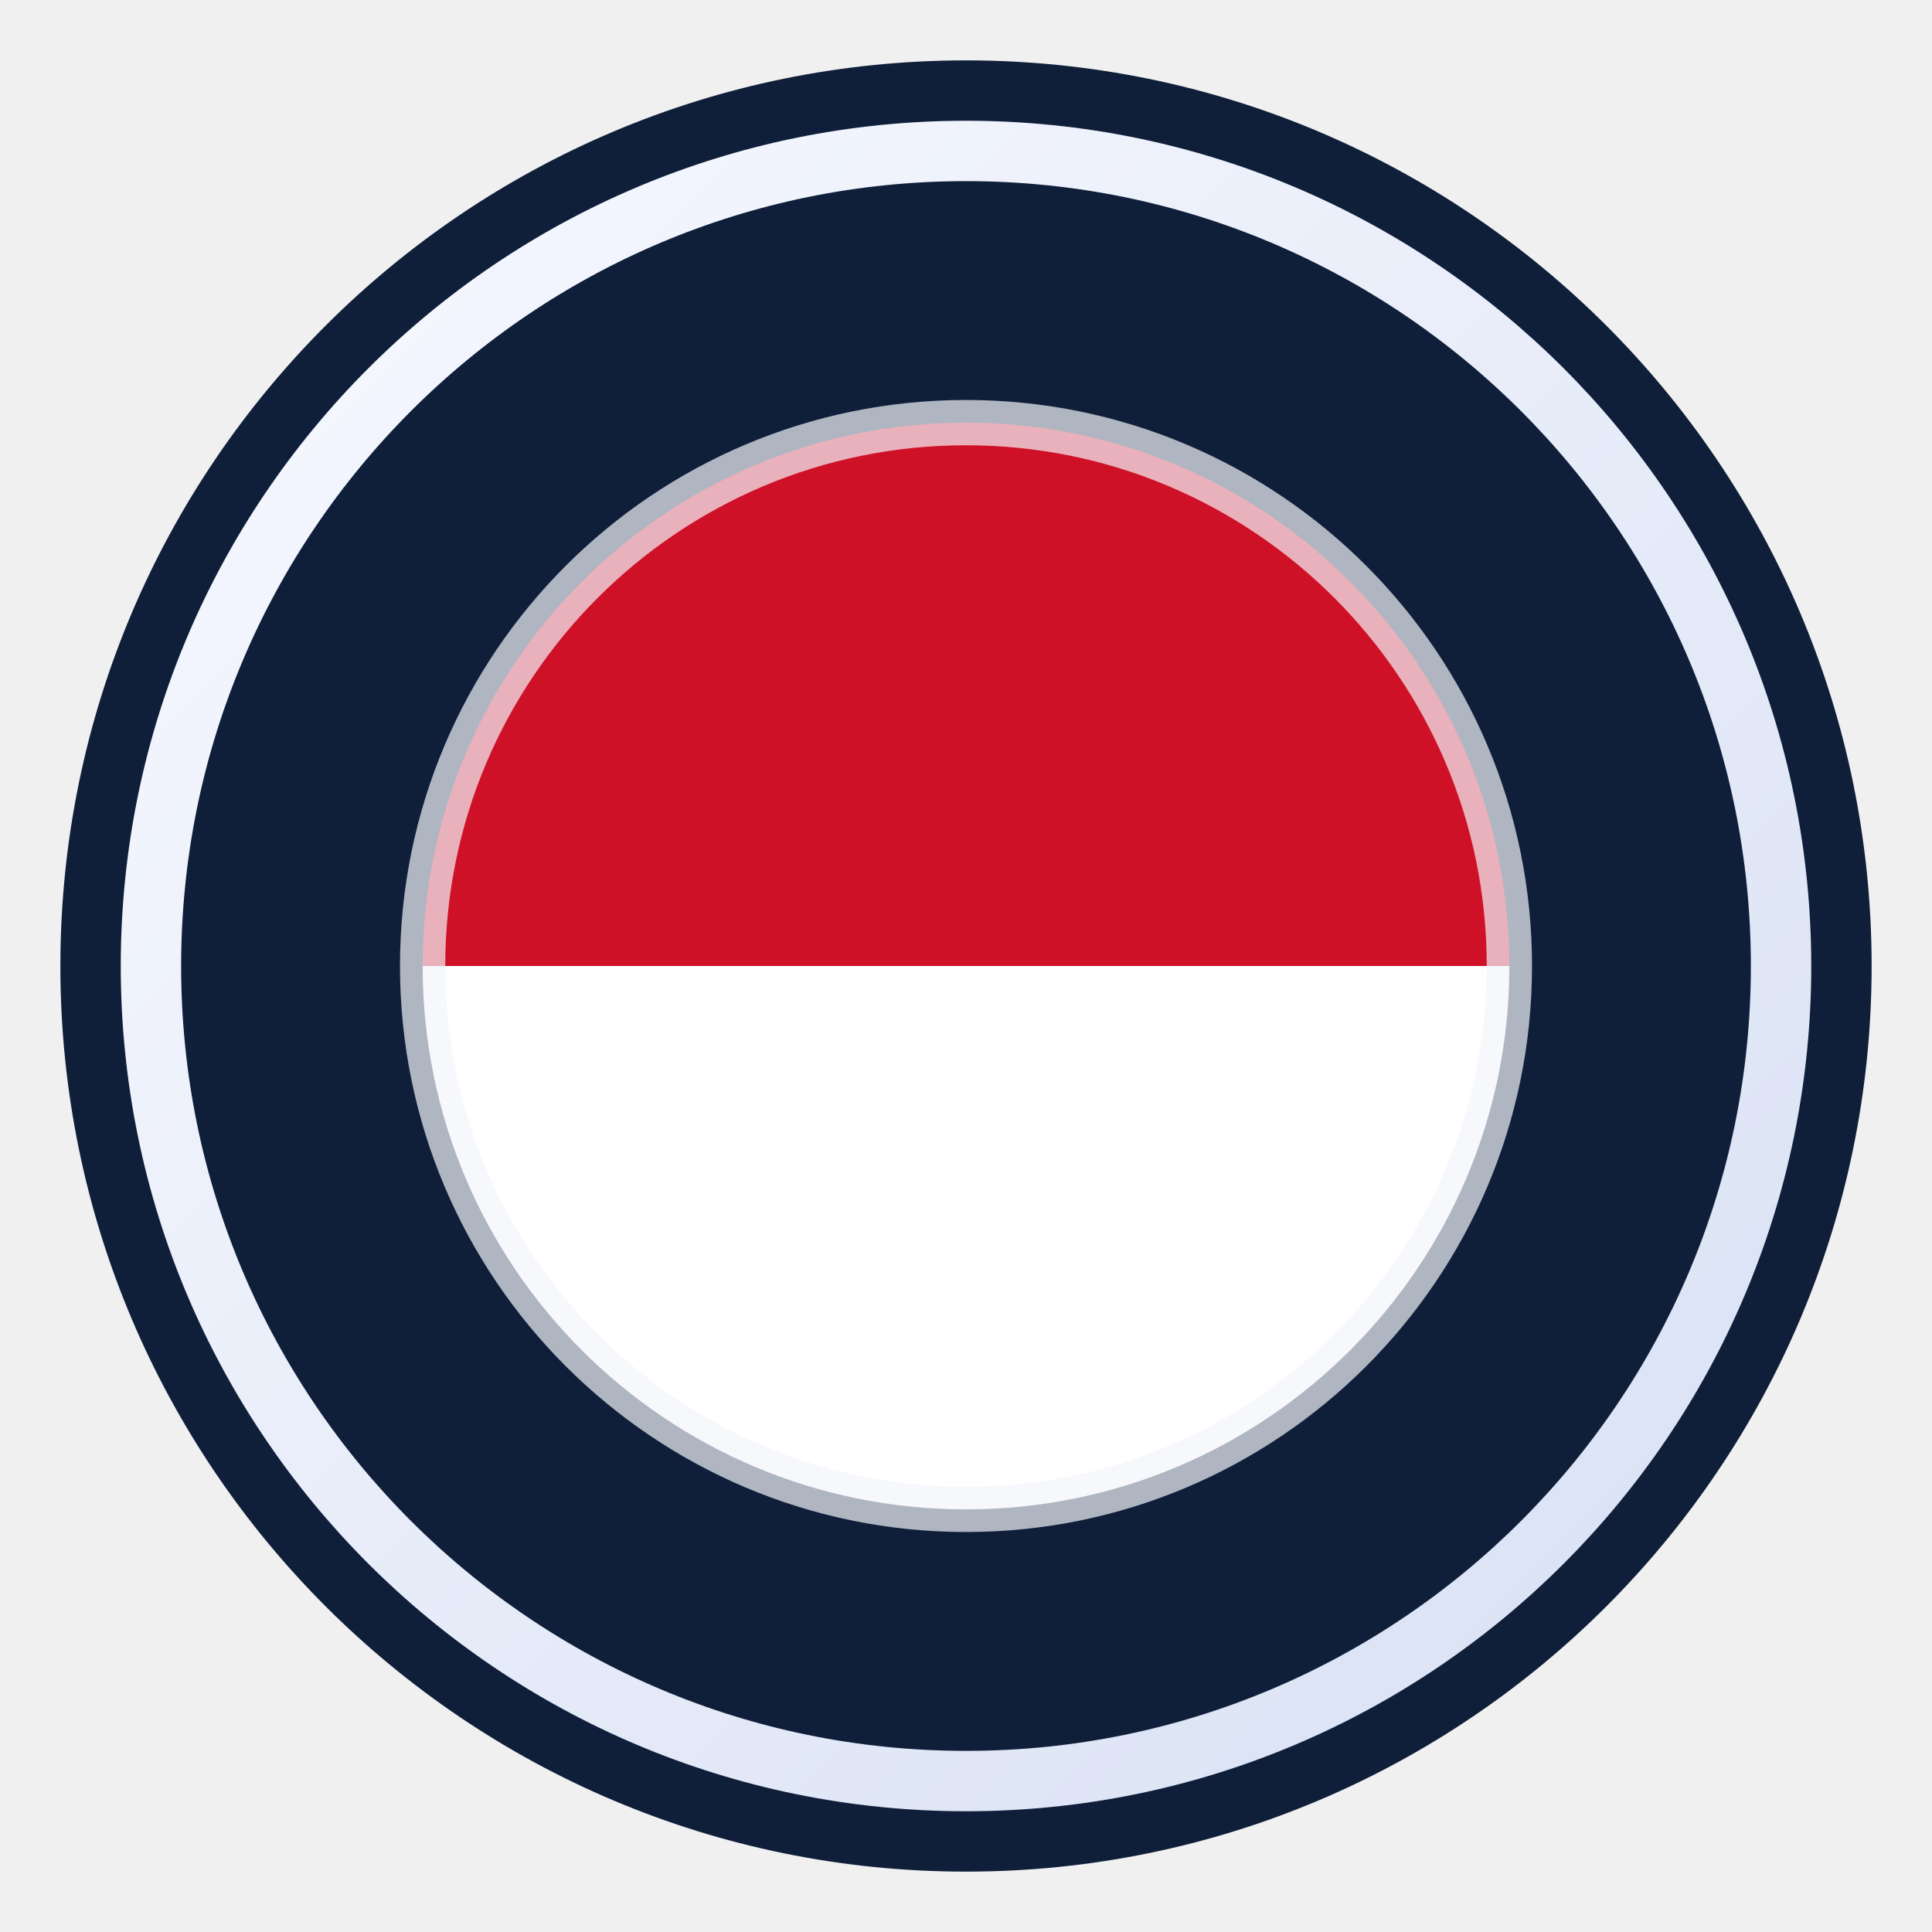
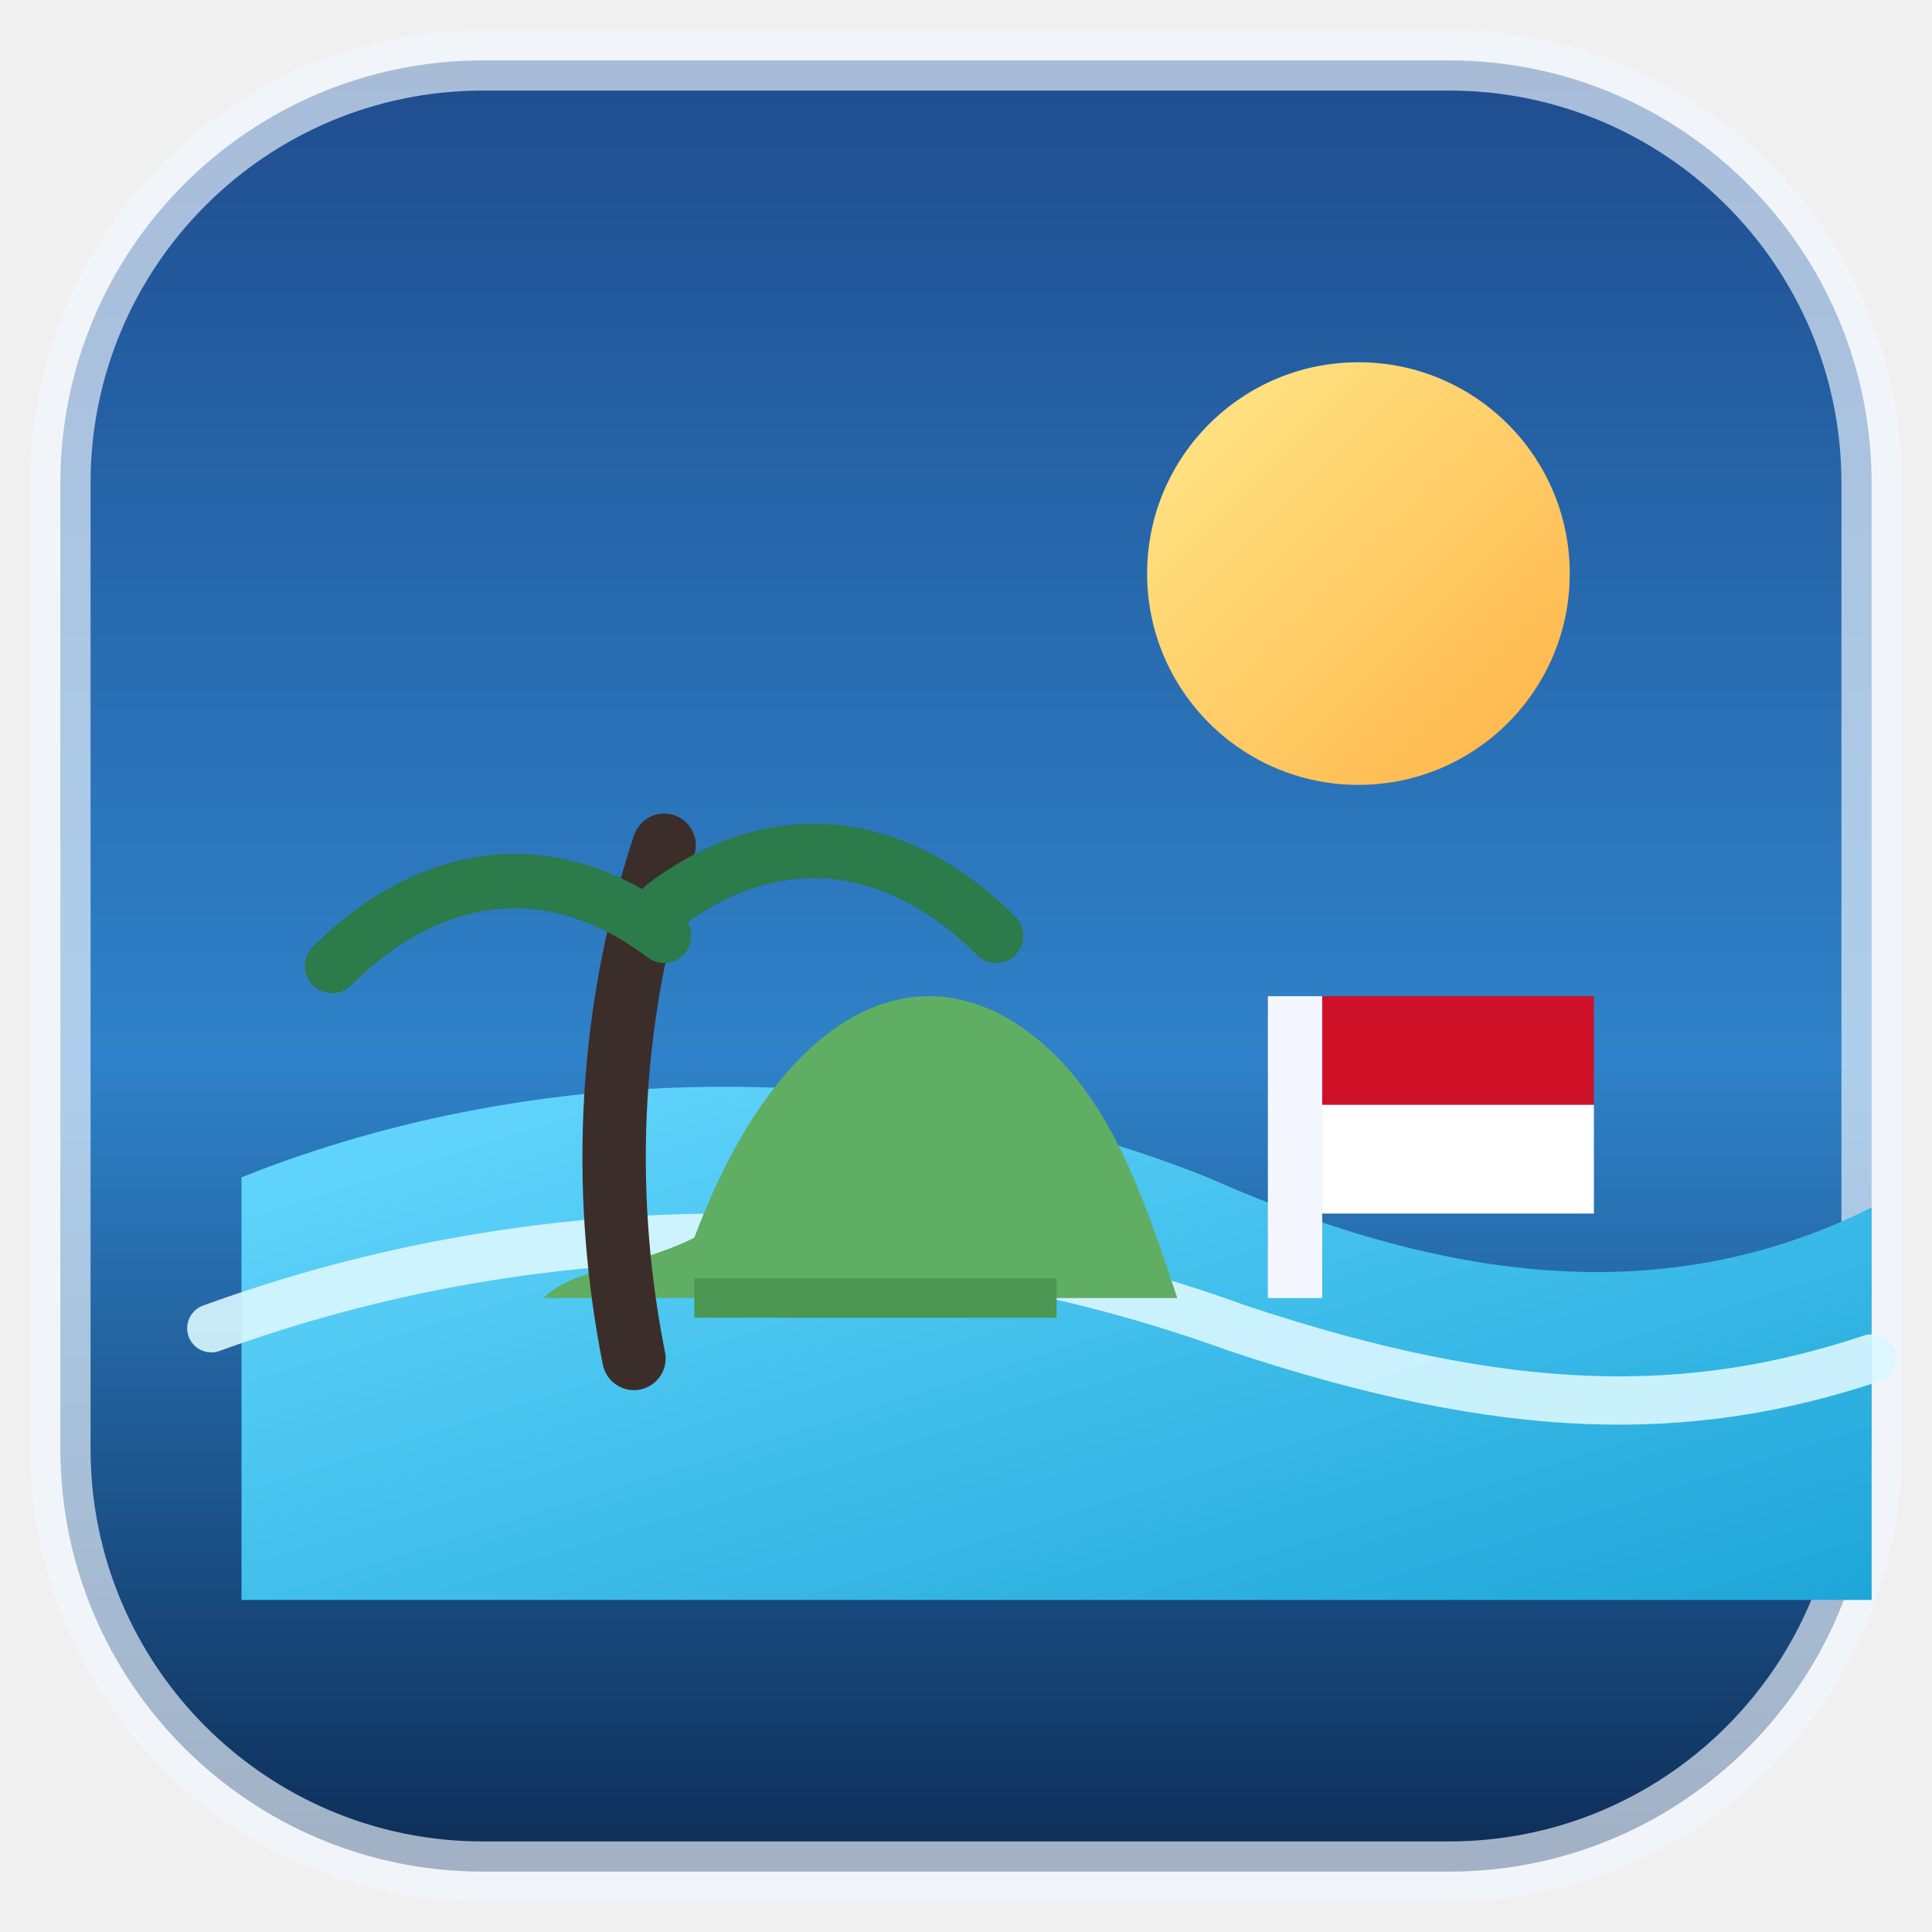
- <svg xmlns="http://www.w3.org/2000/svg" viewBox="0 0 64 64" role="img" aria-label="Indonesia Explorer favicon">
+ <svg xmlns="http://www.w3.org/2000/svg" viewBox="0 0 64 64" role="img" aria-label="Indonesia Explorer tourism favicon">
  <defs>
-     <linearGradient id="ring" x1="0" x2="1" y1="0" y2="1">
-       <stop offset="0%" stop-color="#f7f9ff" />
-       <stop offset="100%" stop-color="#d8e0f3" />
+     <linearGradient id="bg" x1="0" y1="0" x2="0" y2="1">
+       <stop offset="0%" stop-color="#1f4d8f" />
+       <stop offset="55%" stop-color="#2f82c9" />
+       <stop offset="100%" stop-color="#0d2d57" />
+     </linearGradient>
+     <linearGradient id="water" x1="0" y1="0" x2="1" y2="1">
+       <stop offset="0%" stop-color="#66d8ff" />
+       <stop offset="100%" stop-color="#1ea6d8" />
+     </linearGradient>
+     <linearGradient id="sun" x1="0" y1="0" x2="1" y2="1">
+       <stop offset="0%" stop-color="#ffe88a" />
+       <stop offset="100%" stop-color="#ffb347" />
    </linearGradient>
  </defs>
-   <circle cx="32" cy="32" r="30" fill="#0f1f3a" />
-   <circle cx="32" cy="32" r="27" fill="none" stroke="url(#ring)" stroke-width="2" />
-   <clipPath id="disc">
-     <circle cx="32" cy="32" r="18" />
-   </clipPath>
-   <g clip-path="url(#disc)">
-     <rect x="14" y="14" width="36" height="18" fill="#ce1126" />
-     <rect x="14" y="32" width="36" height="18" fill="#ffffff" />
-   </g>
-   <circle cx="32" cy="32" r="18" fill="none" stroke="#f3f5fb" stroke-width="1.5" opacity="0.7" />
+   <rect x="2" y="2" width="60" height="60" rx="14" fill="url(#bg)" />
+   <rect x="2" y="2" width="60" height="60" rx="14" fill="none" stroke="#f2f7ff" stroke-opacity="0.65" stroke-width="2" />
+   <circle cx="45" cy="19" r="7" fill="url(#sun)" />
+   <path d="M8 39 C18 35, 30 35, 40 39 C49 43, 56 43, 62 40 L62 53 L8 53 Z" fill="url(#water)" />
+   <path d="M7 44 C18 40, 30 40, 41 44 C50 47, 56 47, 62 45" fill="none" stroke="#d9f7ff" stroke-width="1.6" stroke-linecap="round" opacity="0.9" />
+   <path d="M23 41 C26 33, 31 31, 35 35 C37 37, 38 40, 39 43 L18 43 C19 42, 21 42, 23 41 Z" fill="#5fae63" />
+   <path d="M23 43 L35 43" stroke="#4a9652" stroke-width="1.3" />
+   <path d="M21 45 C20 40, 20 34, 22 28" fill="none" stroke="#3b2e2a" stroke-width="2.1" stroke-linecap="round" />
+   <path d="M22 30 C26 27, 30 28, 33 31" fill="none" stroke="#2b7b4b" stroke-width="1.8" stroke-linecap="round" />
+   <path d="M22 31 C18 28, 14 29, 11 32" fill="none" stroke="#2b7b4b" stroke-width="1.8" stroke-linecap="round" />
+   <rect x="42" y="33" width="1.8" height="10" fill="#f4f7ff" />
+   <rect x="43.8" y="33" width="9" height="3.6" fill="#ce1126" />
+   <rect x="43.8" y="36.6" width="9" height="3.6" fill="#ffffff" />
</svg>
